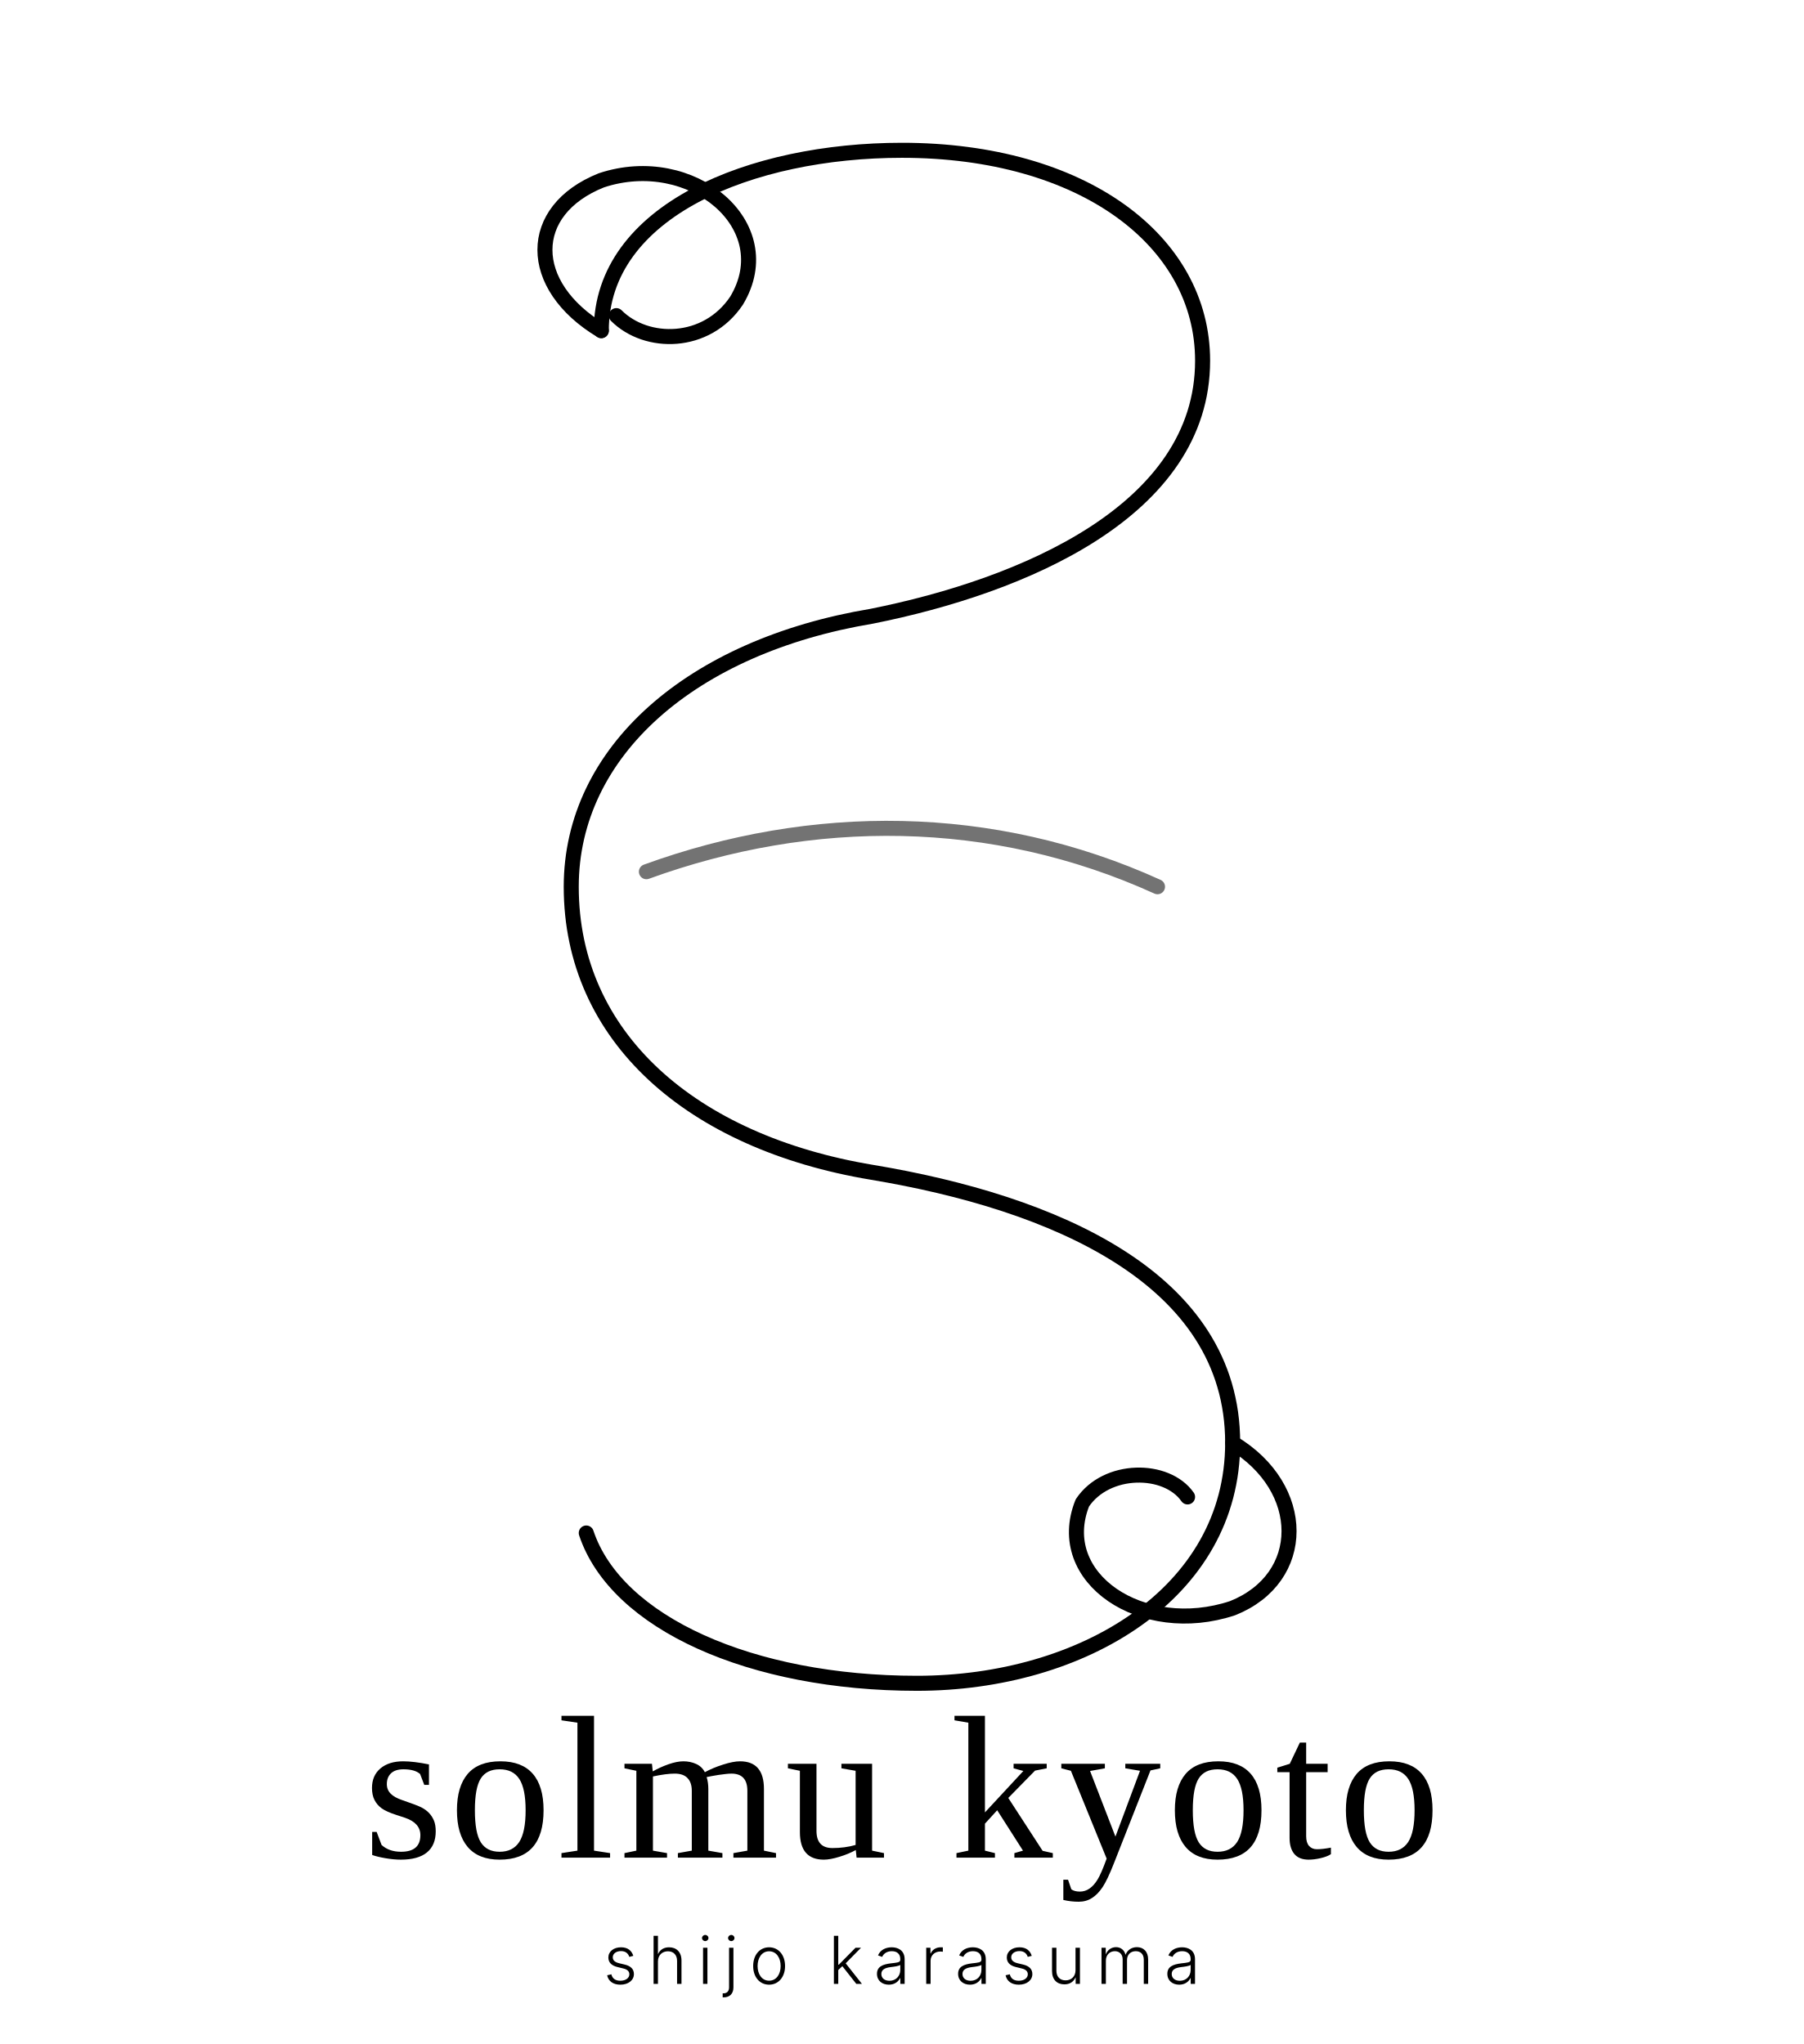
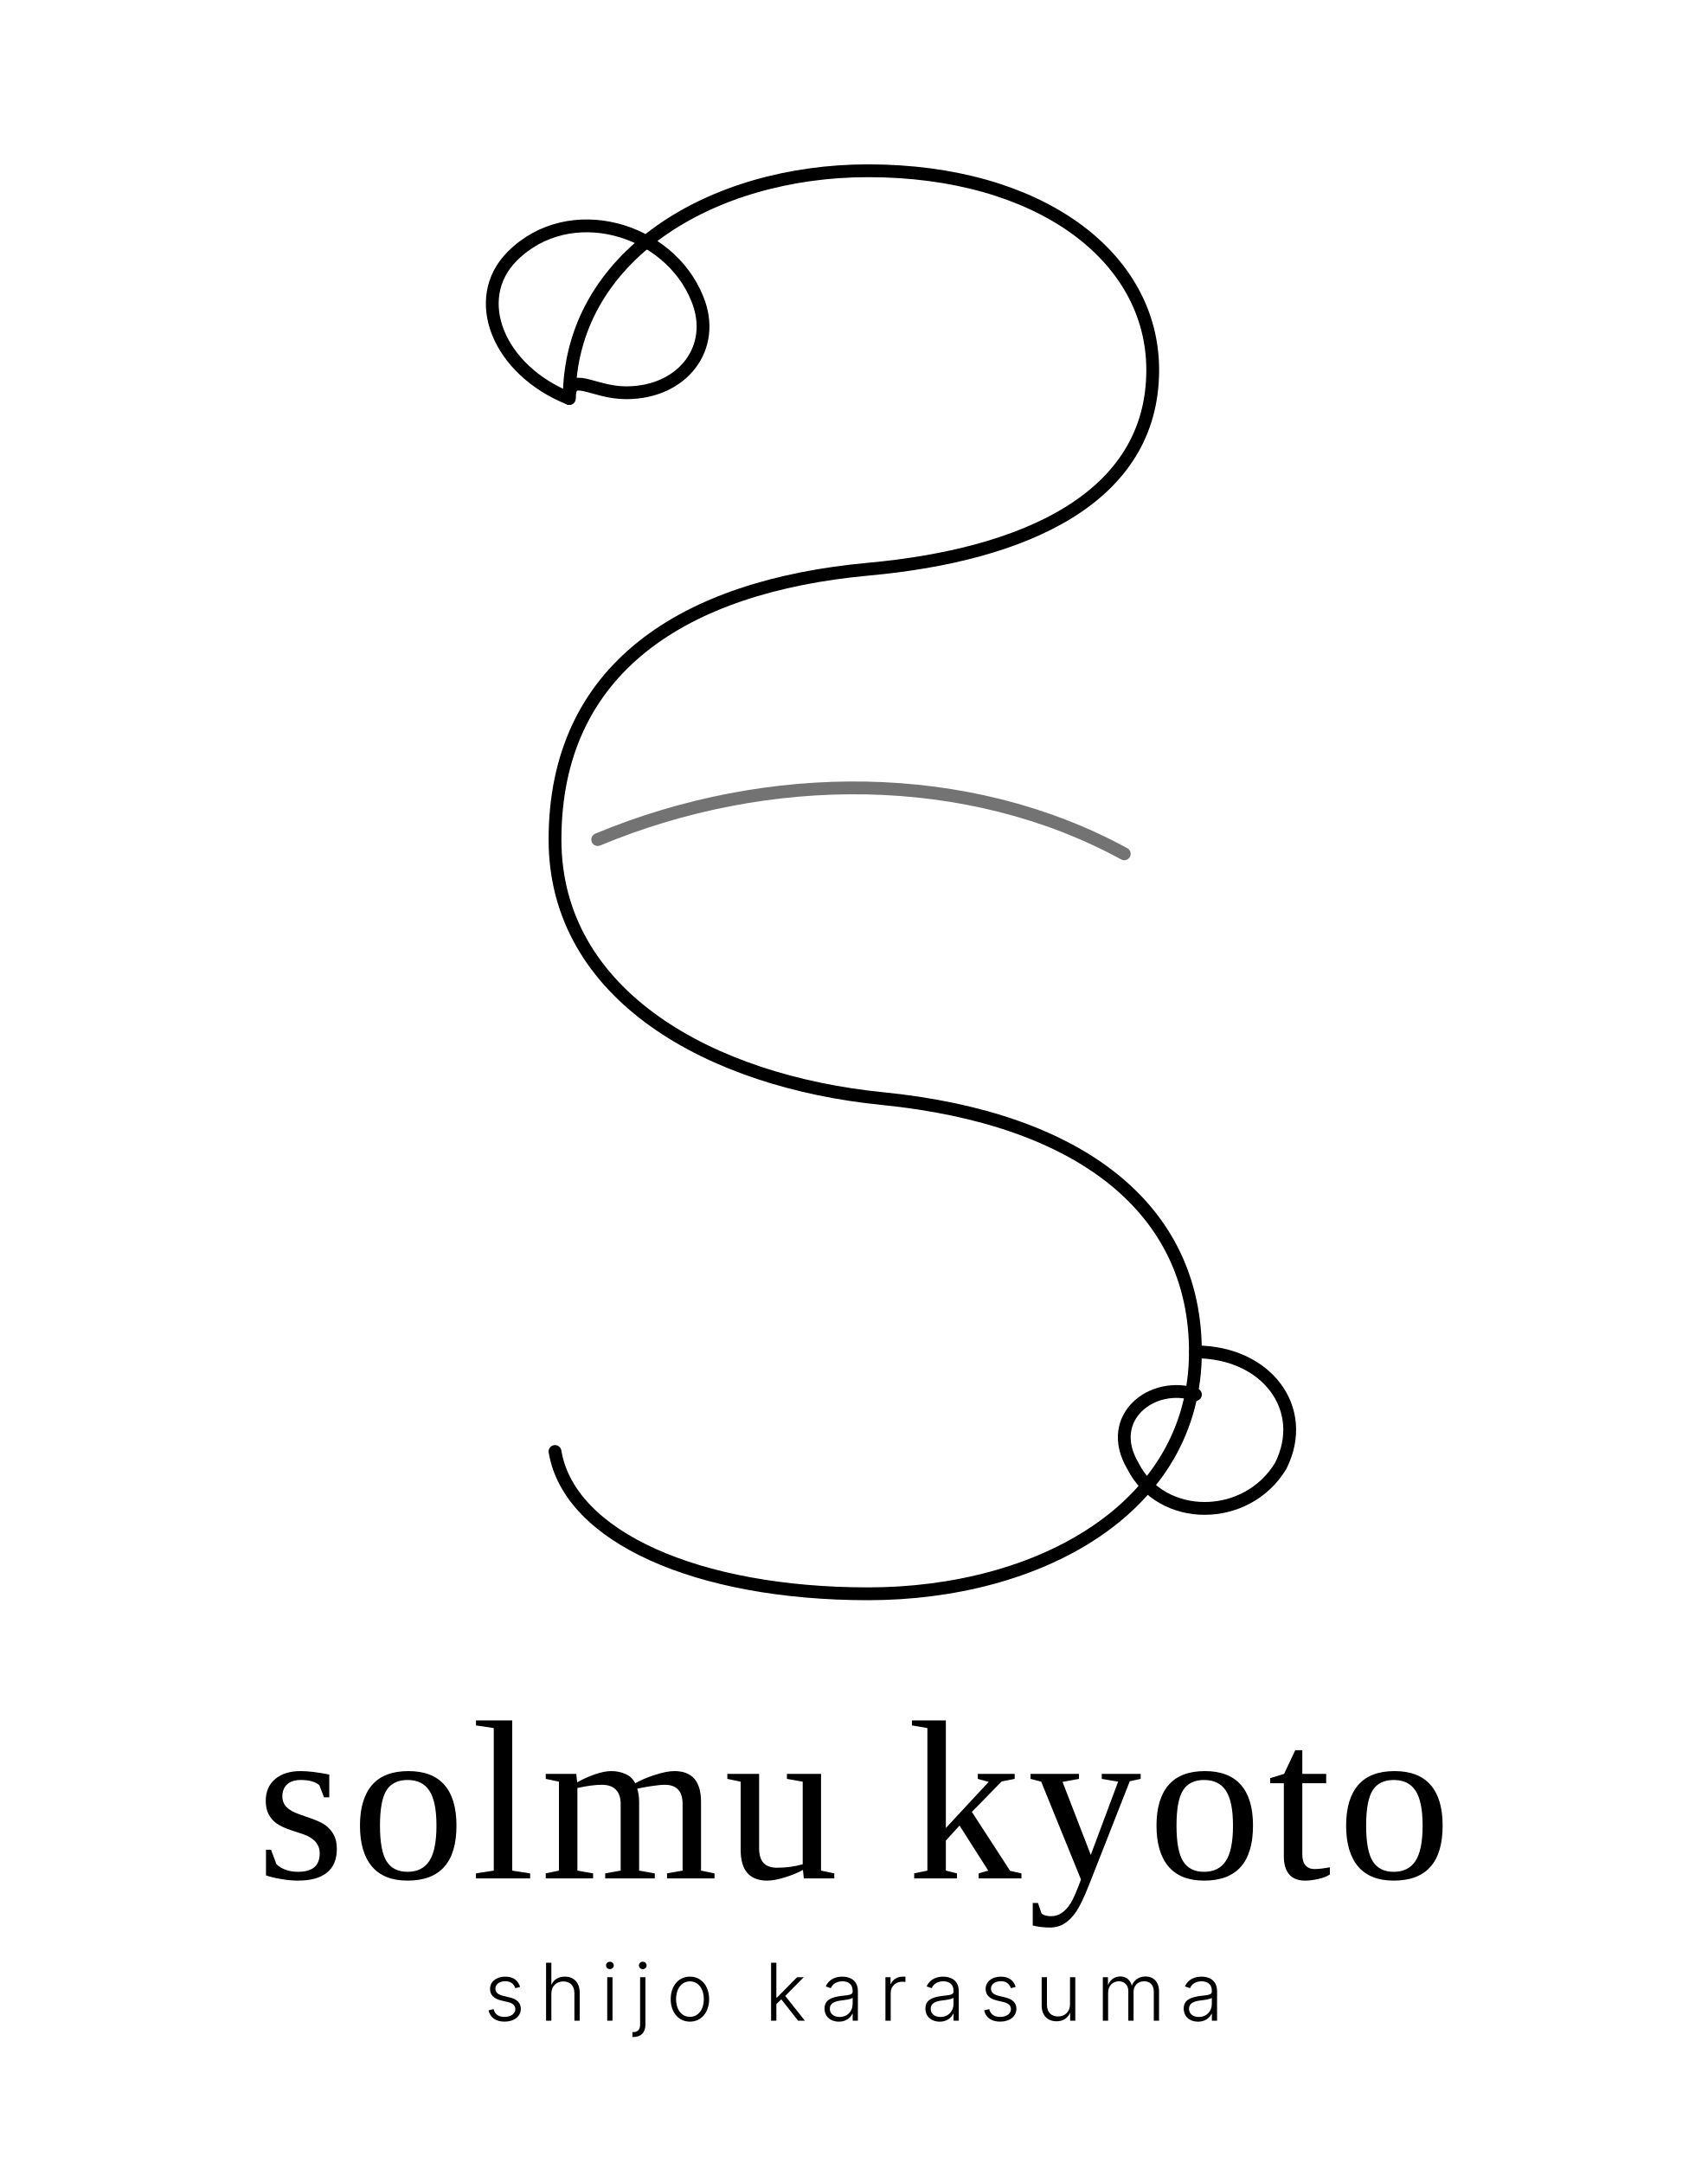
- <svg xmlns="http://www.w3.org/2000/svg" viewBox="0 0 600 680" fill="none" role="img" aria-label="solmu kyoto / shijo karasuma">
-   <g stroke="currentColor" stroke-width="5" stroke-linecap="round" stroke-linejoin="round" fill="none">
-     <path d="M 200 110              C 200 70, 250 50, 300 50              C 360 50, 400 80, 400 120              C 400 170, 340 195, 290 205              C 230 215, 190 250, 190 295              C 190 345, 230 380, 290 390              C 350 400, 410 425, 410 480              C 410 530, 360 560, 305 560              C 250 560, 205 540, 195 510" />
-     <path d="M 200 110              C 175 95, 175 70, 200 60              C 230 50, 260 75, 245 100              C 235 115, 215 115, 205 105" />
-     <path d="M 215 290              C 270 270, 330 270, 385 295" opacity="0.55" />
-     <path d="M 410 480              C 435 495, 435 525, 410 535              C 380 545, 350 525, 360 500              C 368 488, 388 488, 395 498" />
+ <svg xmlns="http://www.w3.org/2000/svg" viewBox="0 0 600 760" fill="none" role="img" aria-label="solmu kyoto / shijo karasuma">
+   <g stroke="currentColor" stroke-width="4.5" stroke-linecap="round" stroke-linejoin="round" fill="none">
+     <path d="       M 200 140       C 200 90, 250 60, 305 60       C 365 60, 405 90, 405 130       C 405 175, 360 195, 305 200       C 240 206, 195 235, 195 295       C 195 350, 250 380, 310 386       C 380 393, 420 425, 420 475       C 420 530, 365 560, 305 560       C 245 560, 200 540, 195 510     " />
+     <path d="       M 200 140       C 175 130, 165 105, 180 90       C 200 70, 235 80, 245 105       C 252 122, 240 138, 220 138       C 208 138, 200 130, 200 140 Z     " />
+     <path d="       M 210 295       C 270 270, 340 270, 395 300     " opacity="0.55" />
+     <path d="       M 420 475       C 445 475, 460 495, 450 515       C 438 535, 408 535, 398 515       C 388 498, 405 485, 420 490     " />
  </g>
  <g fill="currentColor">
-     <text x="300" y="618" text-anchor="middle" font-family="'Cormorant Garamond', Georgia, 'Times New Roman', serif" font-size="68" font-weight="300" letter-spacing="2">solmu kyoto</text>
-     <text x="300" y="660" text-anchor="middle" font-family="-apple-system, 'Segoe UI', 'Helvetica Neue', Avenir, sans-serif" font-size="22" font-weight="300" letter-spacing="3.5">shijo karasuma</text>
+     <text x="300" y="660" text-anchor="middle" font-family="'Cormorant Garamond', Georgia, 'Times New Roman', serif" font-size="80" font-weight="300" letter-spacing="2.2">solmu kyoto</text>
+     <text x="300" y="710" text-anchor="middle" font-family="-apple-system, 'Segoe UI', 'Helvetica Neue', Avenir, sans-serif" font-size="28" font-weight="300" letter-spacing="5">shijo karasuma</text>
  </g>
</svg>
